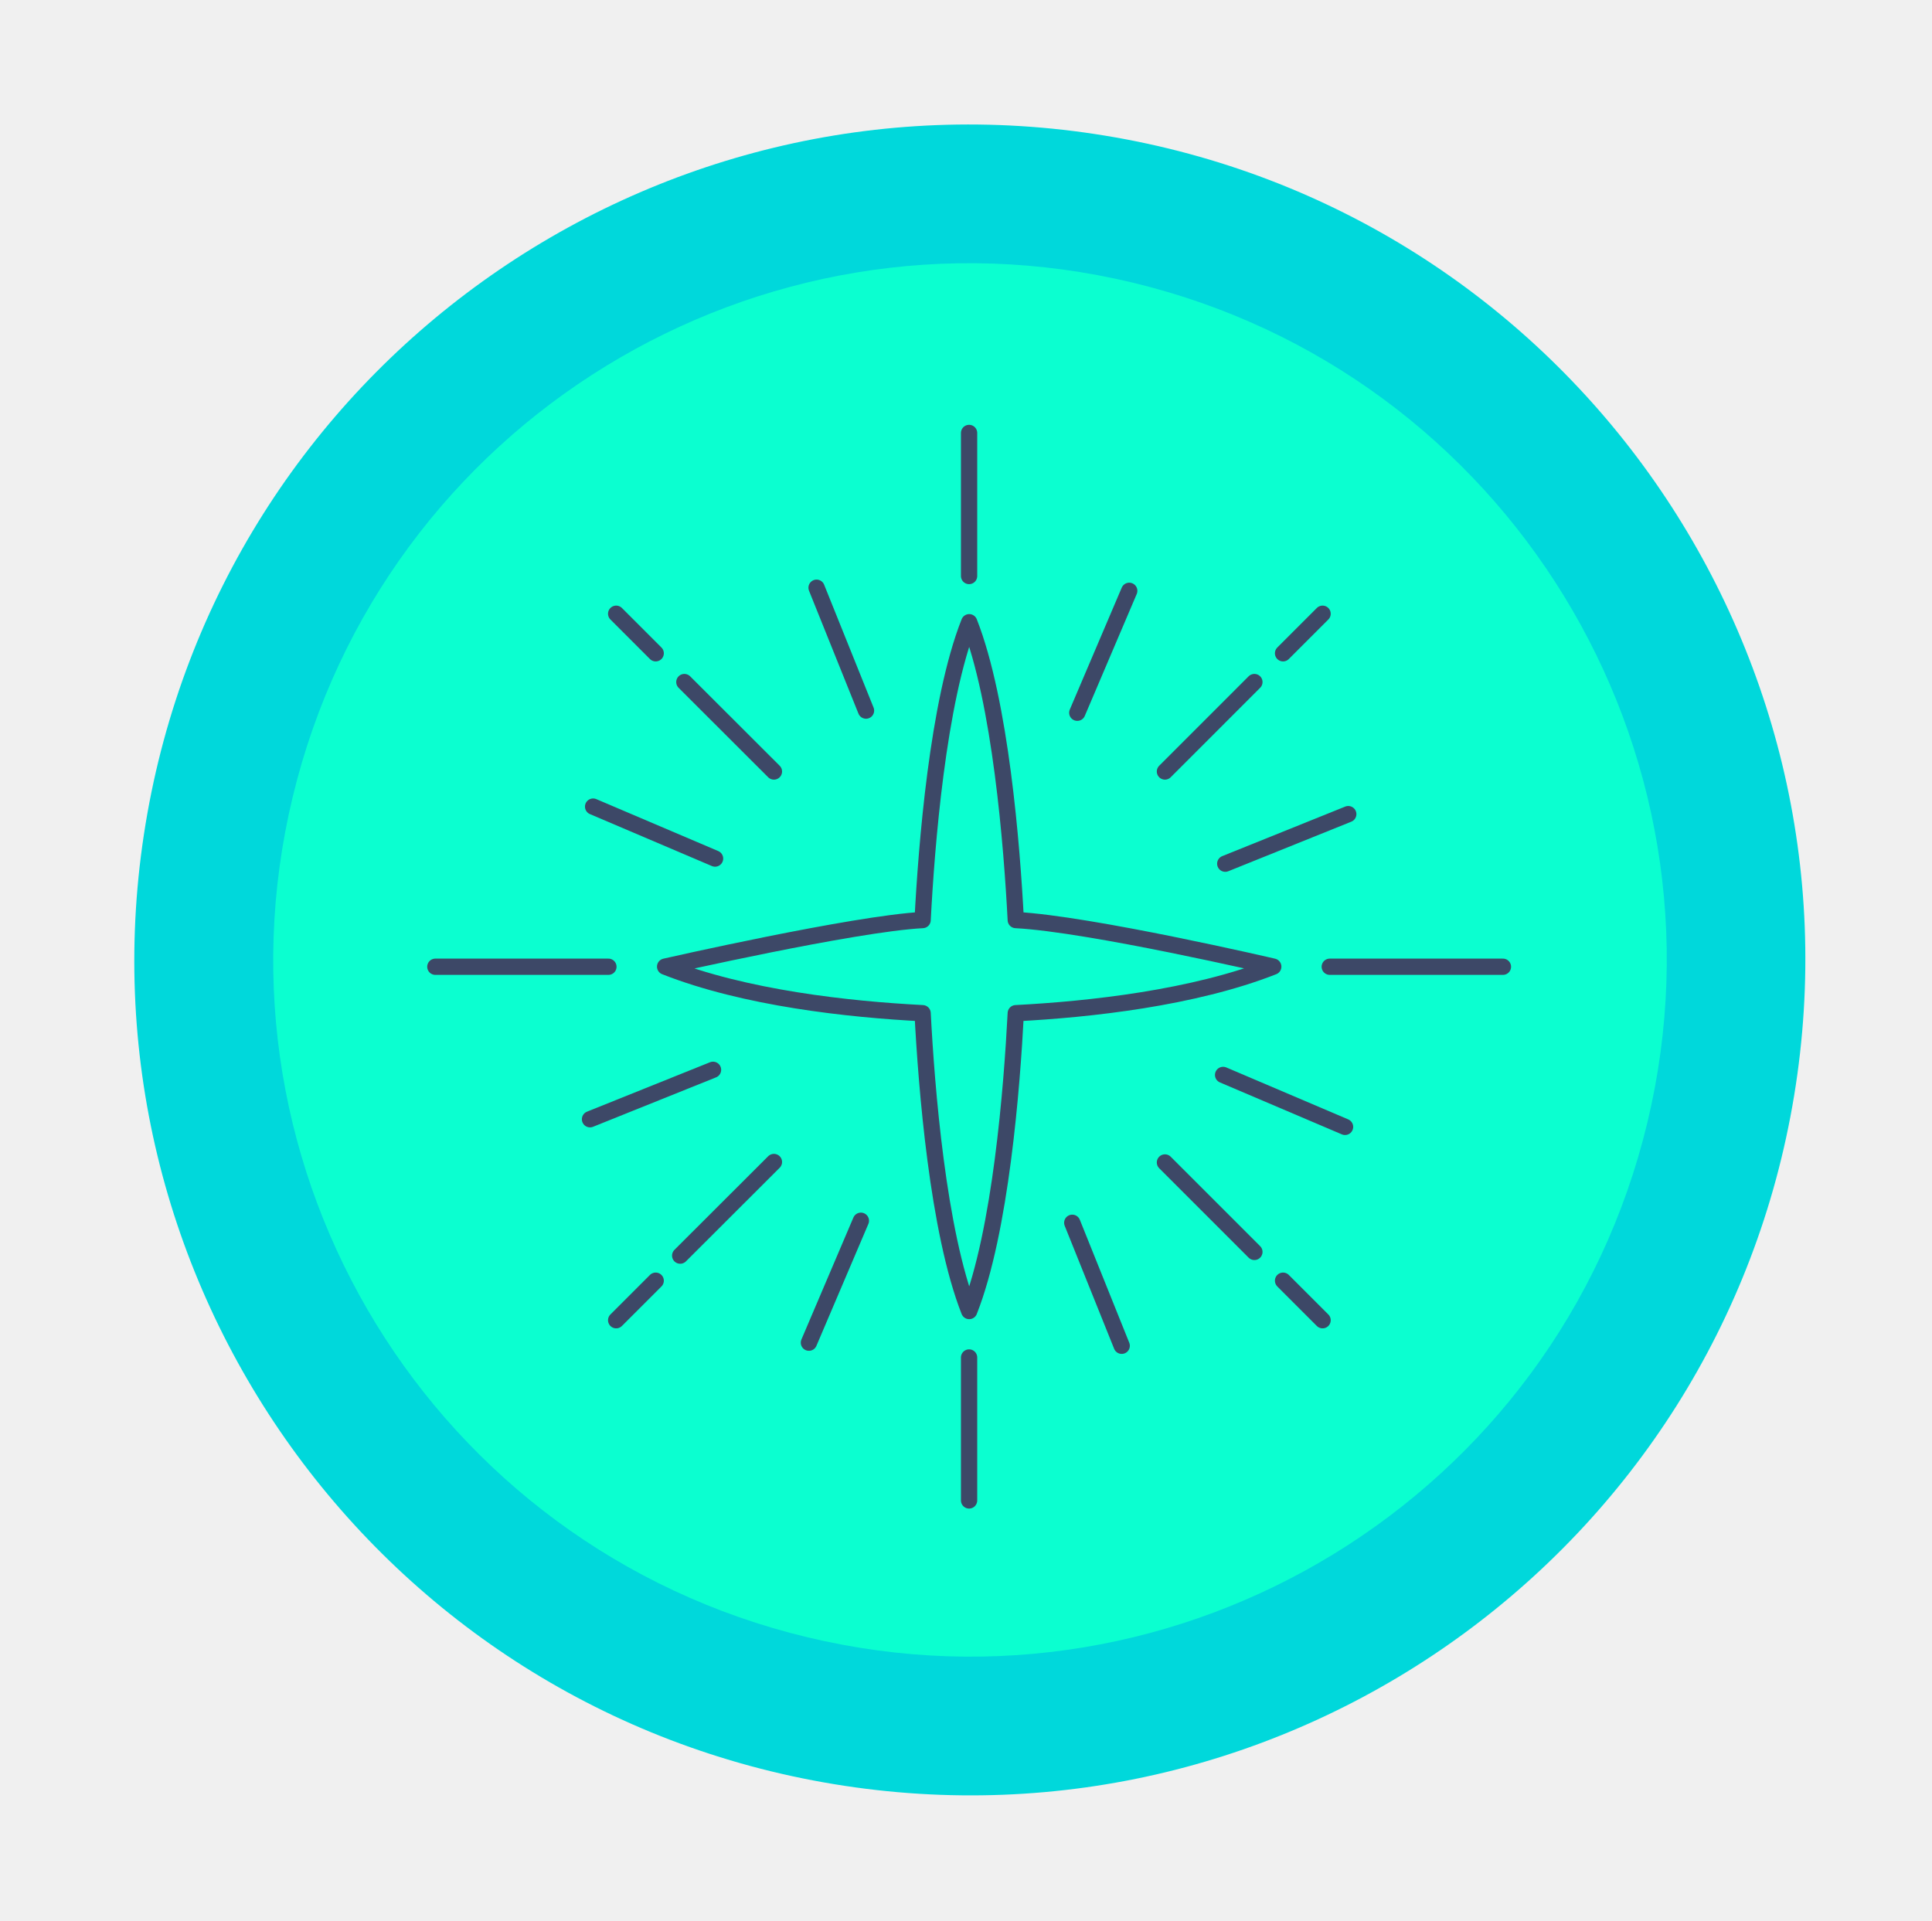
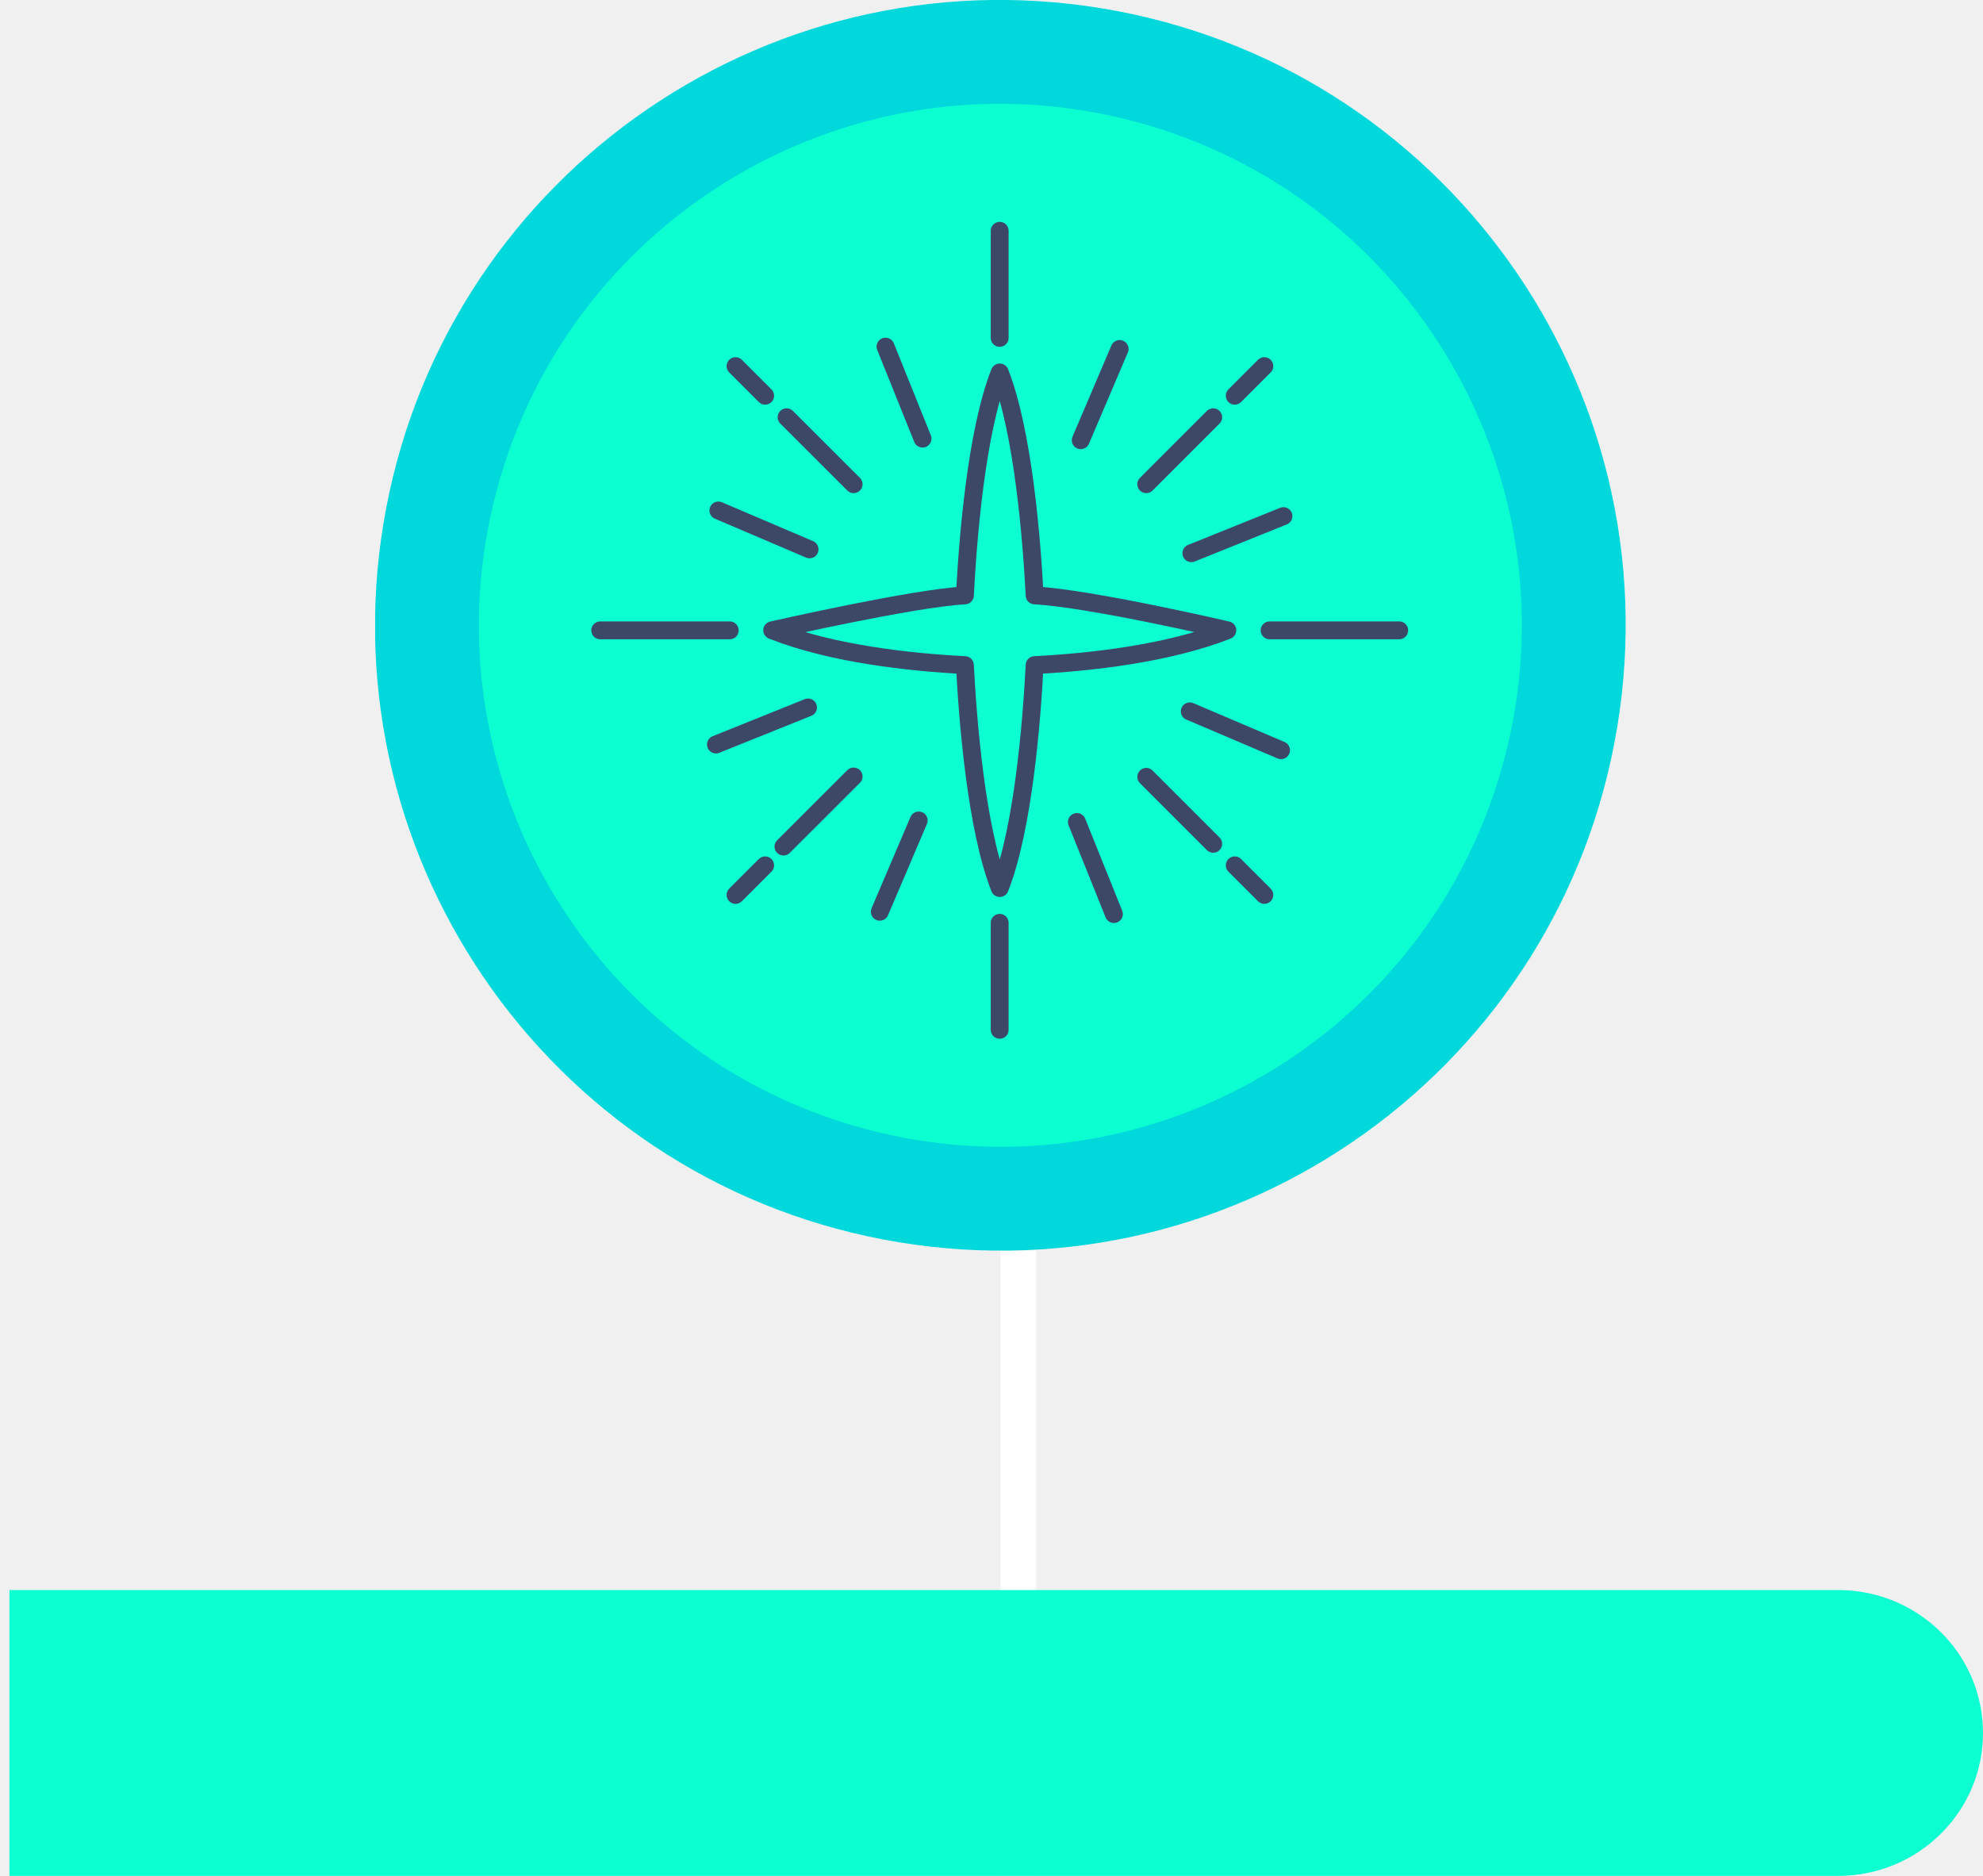
- <svg xmlns="http://www.w3.org/2000/svg" width="178" height="177" viewBox="0 0 178 177" fill="none">
-   <g id="icon">
-     <g id="visual dev icon">
-       <path id="Vector" d="M165.298 100.954C172.204 59.011 143.801 19.411 101.857 12.505C59.914 5.599 20.314 34.002 13.408 75.945C6.501 117.889 34.905 157.489 76.848 164.395C118.791 171.301 158.392 142.898 165.298 100.954Z" fill="#00D8DB" />
-       <path id="Vector_2" d="M151.774 103.444C160.055 68.978 138.828 34.325 104.362 26.044C69.896 17.763 35.243 38.99 26.962 73.456C18.681 107.922 39.908 142.575 74.374 150.856C108.84 159.137 143.493 137.909 151.774 103.444Z" fill="#0BFFD0" />
-     </g>
-     <g id="visual dev icon_2">
-       <path id="Vector_3" d="M93.586 84.775C93.234 77.964 92.189 64.694 89.295 57.333C86.39 64.694 85.356 77.964 85.003 84.775C78.721 85.094 61.28 89.066 61.28 89.066C68.642 91.971 78.181 93.005 85.003 93.357C85.356 100.168 86.401 113.438 89.295 120.8C92.2 113.438 93.234 100.168 93.586 93.357C100.397 93.005 109.948 91.96 117.309 89.066C117.309 89.066 100.408 85.127 93.586 84.775Z" stroke="#3D4867" stroke-width="1.5" stroke-linecap="round" stroke-linejoin="round" />
-       <g id="Group">
-         <g id="Group_2">
-           <g id="Group_3">
-             <path id="Vector_4" d="M40.11 89.077H56.054" stroke="#3D4867" stroke-width="1.5" stroke-linecap="round" stroke-linejoin="round" />
-             <path id="Vector_5" d="M122.514 89.077H138.468" stroke="#3D4867" stroke-width="1.5" stroke-linecap="round" stroke-linejoin="round" />
-           </g>
-           <g id="Group_4">
-             <path id="Vector_6" d="M89.284 39.893V53.075" stroke="#3D4867" stroke-width="1.5" stroke-linecap="round" stroke-linejoin="round" />
-             <path id="Vector_7" d="M89.284 125.08V138.251" stroke="#3D4867" stroke-width="1.5" stroke-linecap="round" stroke-linejoin="round" />
-           </g>
-         </g>
-         <g id="Group_5">
-           <g id="Group_6">
-             <path id="Vector_8" d="M63.052 62.845L71.304 71.087" stroke="#3D4867" stroke-width="1.5" stroke-linecap="round" stroke-linejoin="round" />
-             <path id="Vector_9" d="M56.769 56.551L60.411 60.194" stroke="#3D4867" stroke-width="1.5" stroke-linecap="round" stroke-linejoin="round" />
-             <path id="Vector_10" d="M115.57 115.353L107.329 107.111" stroke="#3D4867" stroke-width="1.5" stroke-linecap="round" stroke-linejoin="round" />
-             <path id="Vector_11" d="M121.853 121.647L118.211 118.005" stroke="#3D4867" stroke-width="1.5" stroke-linecap="round" stroke-linejoin="round" />
-           </g>
-           <path id="Vector_12" d="M71.304 107.068L62.667 115.694" stroke="#3D4867" stroke-width="1.5" stroke-linecap="round" stroke-linejoin="round" />
-           <path id="Vector_13" d="M115.57 62.845L107.329 71.087" stroke="#3D4867" stroke-width="1.5" stroke-linecap="round" stroke-linejoin="round" />
-           <path id="Vector_14" d="M121.853 56.551L118.211 60.194" stroke="#3D4867" stroke-width="1.5" stroke-linecap="round" stroke-linejoin="round" />
-           <path id="Vector_15" d="M56.769 121.647L60.411 118.005" stroke="#3D4867" stroke-width="1.5" stroke-linecap="round" stroke-linejoin="round" />
-         </g>
-         <g id="Group_7">
-           <g id="Group_8">
-             <path id="Vector_16" d="M54.645 74.322L65.88 79.108" stroke="#3D4867" stroke-width="1.5" stroke-linecap="round" stroke-linejoin="round" />
-             <path id="Vector_17" d="M112.688 99.046L123.922 103.832" stroke="#3D4867" stroke-width="1.5" stroke-linecap="round" stroke-linejoin="round" />
-           </g>
-           <g id="Group_9">
-             <path id="Vector_18" d="M104.039 54.439L99.253 65.673" stroke="#3D4867" stroke-width="1.5" stroke-linecap="round" stroke-linejoin="round" />
-             <path id="Vector_19" d="M79.315 112.481L74.528 123.715" stroke="#3D4867" stroke-width="1.5" stroke-linecap="round" stroke-linejoin="round" />
-           </g>
-         </g>
-         <g id="Group_10">
-           <g id="Group_11">
-             <path id="Vector_20" d="M75.233 54.153L79.788 65.475" stroke="#3D4867" stroke-width="1.5" stroke-linecap="round" stroke-linejoin="round" />
-             <path id="Vector_21" d="M98.79 112.668L103.346 124.001" stroke="#3D4867" stroke-width="1.5" stroke-linecap="round" stroke-linejoin="round" />
-           </g>
-           <g id="Group_12">
-             <path id="Vector_22" d="M124.219 75.015L112.886 79.581" stroke="#3D4867" stroke-width="1.5" stroke-linecap="round" stroke-linejoin="round" />
-             <path id="Vector_23" d="M65.693 98.573L54.359 103.128" stroke="#3D4867" stroke-width="1.5" stroke-linecap="round" stroke-linejoin="round" />
-           </g>
-         </g>
-       </g>
-     </g>
+ <svg xmlns="http://www.w3.org/2000/svg" width="111" height="105" viewBox="0 0 111 105" fill="none">
+   <g clip-path="url(#clip0_594_100)">
+     <path d="M56 70V105H58V70H56Z" fill="white" />
  </g>
+   <g clip-path="url(#clip1_594_100)">
+     <path d="M90.528 40.685C93.668 21.613 80.753 3.607 61.681 0.467C42.609 -2.673 24.603 10.242 21.462 29.314C18.322 48.385 31.237 66.392 50.309 69.532C69.381 72.672 87.387 59.757 90.528 40.685Z" fill="#00D8DB" />
+     <path d="M84.372 41.819C88.137 26.147 78.485 10.39 62.813 6.625C47.141 2.859 31.384 12.511 27.619 28.183C23.854 43.855 33.506 59.612 49.178 63.377C64.849 67.143 80.606 57.49 84.372 41.819Z" fill="#0BFFD0" />
+     <path d="M57.914 33.327C57.754 30.23 57.278 24.196 55.962 20.848C54.642 24.196 54.171 30.23 54.011 33.327C51.154 33.472 43.224 35.278 43.224 35.278C46.571 36.599 50.909 37.069 54.011 37.229C54.171 40.326 54.647 46.36 55.962 49.707C57.283 46.36 57.754 40.326 57.914 37.229C61.011 37.069 65.353 36.594 68.701 35.278C68.701 35.278 61.016 33.487 57.914 33.327Z" stroke="#3D4867" stroke-linecap="round" stroke-linejoin="round" />
+     <path d="M33.598 35.283H40.848" stroke="#3D4867" stroke-linecap="round" stroke-linejoin="round" />
+     <path d="M71.067 35.283H78.322" stroke="#3D4867" stroke-linecap="round" stroke-linejoin="round" />
+     <path d="M55.958 12.918V18.912" stroke="#3D4867" stroke-linecap="round" stroke-linejoin="round" />
+     <path d="M55.958 51.653V57.642" stroke="#3D4867" stroke-linecap="round" stroke-linejoin="round" />
+     <path d="M44.03 23.355L47.782 27.102" stroke="#3D4867" stroke-linecap="round" stroke-linejoin="round" />
+     <path d="M41.173 20.493L42.829 22.149" stroke="#3D4867" stroke-linecap="round" stroke-linejoin="round" />
+     <path d="M67.91 47.23L64.163 43.483" stroke="#3D4867" stroke-linecap="round" stroke-linejoin="round" />
+     <path d="M70.772 50.092L69.116 48.436" stroke="#3D4867" stroke-linecap="round" stroke-linejoin="round" />
+     <path d="M47.782 43.463L43.855 47.386" stroke="#3D4867" stroke-linecap="round" stroke-linejoin="round" />
+     <path d="M67.91 23.355L64.163 27.102" stroke="#3D4867" stroke-linecap="round" stroke-linejoin="round" />
+     <path d="M70.772 20.493L69.116 22.149" stroke="#3D4867" stroke-linecap="round" stroke-linejoin="round" />
+     <path d="M41.173 50.092L42.829 48.436" stroke="#3D4867" stroke-linecap="round" stroke-linejoin="round" />
+     <path d="M40.212 28.573L45.316 30.75" stroke="#3D4867" stroke-linecap="round" stroke-linejoin="round" />
+     <path d="M66.599 39.816L71.708 41.992" stroke="#3D4867" stroke-linecap="round" stroke-linejoin="round" />
+     <path d="M62.672 19.533L60.495 24.641" stroke="#3D4867" stroke-linecap="round" stroke-linejoin="round" />
+     <path d="M51.425 45.925L49.248 51.033" stroke="#3D4867" stroke-linecap="round" stroke-linejoin="round" />
+     <path d="M49.568 19.402L51.64 24.551" stroke="#3D4867" stroke-linecap="round" stroke-linejoin="round" />
+     <path d="M60.28 46.01L62.352 51.163" stroke="#3D4867" stroke-linecap="round" stroke-linejoin="round" />
+     <path d="M71.843 28.889L66.689 30.965" stroke="#3D4867" stroke-linecap="round" stroke-linejoin="round" />
+     <path d="M45.231 39.6L40.077 41.672" stroke="#3D4867" stroke-linecap="round" stroke-linejoin="round" />
+   </g>
+   <path d="M111 97C111 101.418 107.369 105 102.891 105H0.528V89H102.891C107.369 89 111 92.582 111 97Z" fill="#0BFFD0" />
+   <defs>
+     <clipPath id="clip0_594_100">
+       <rect width="2" height="35" fill="white" transform="translate(56 70)" />
+     </clipPath>
+     <clipPath id="clip1_594_100">
+       <rect width="70" height="70" fill="white" transform="translate(21)" />
+     </clipPath>
+   </defs>
</svg>
